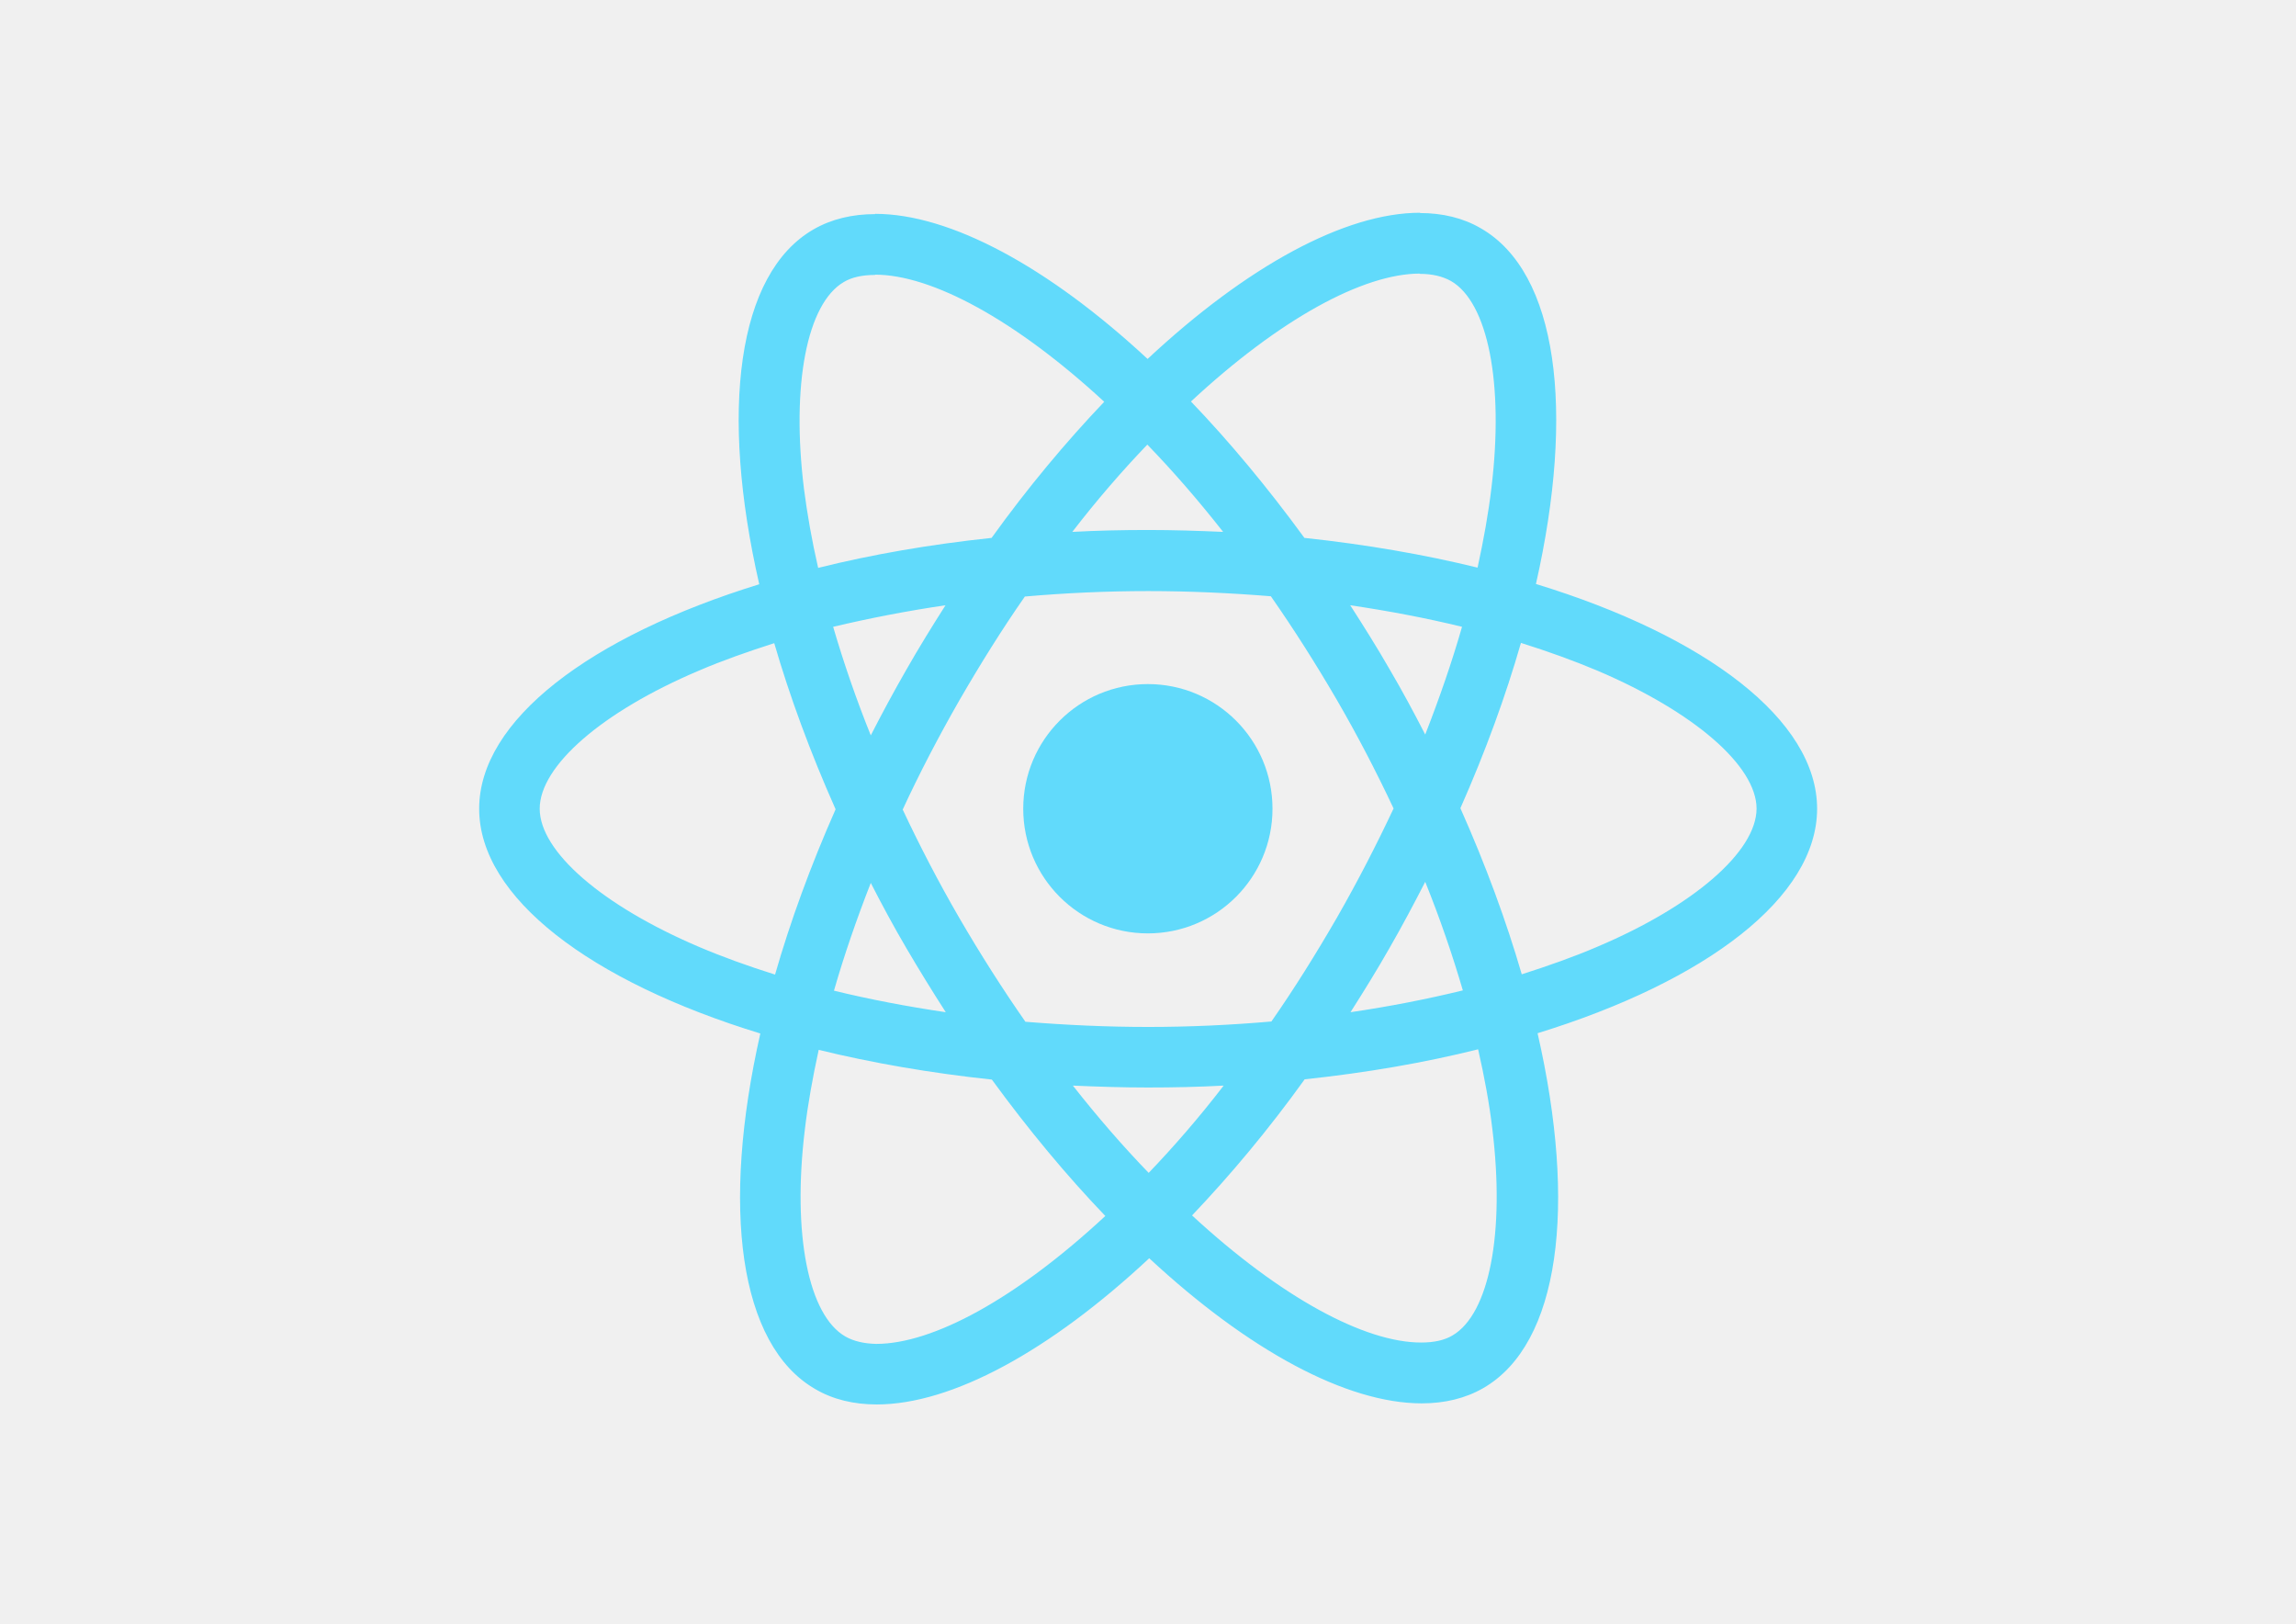
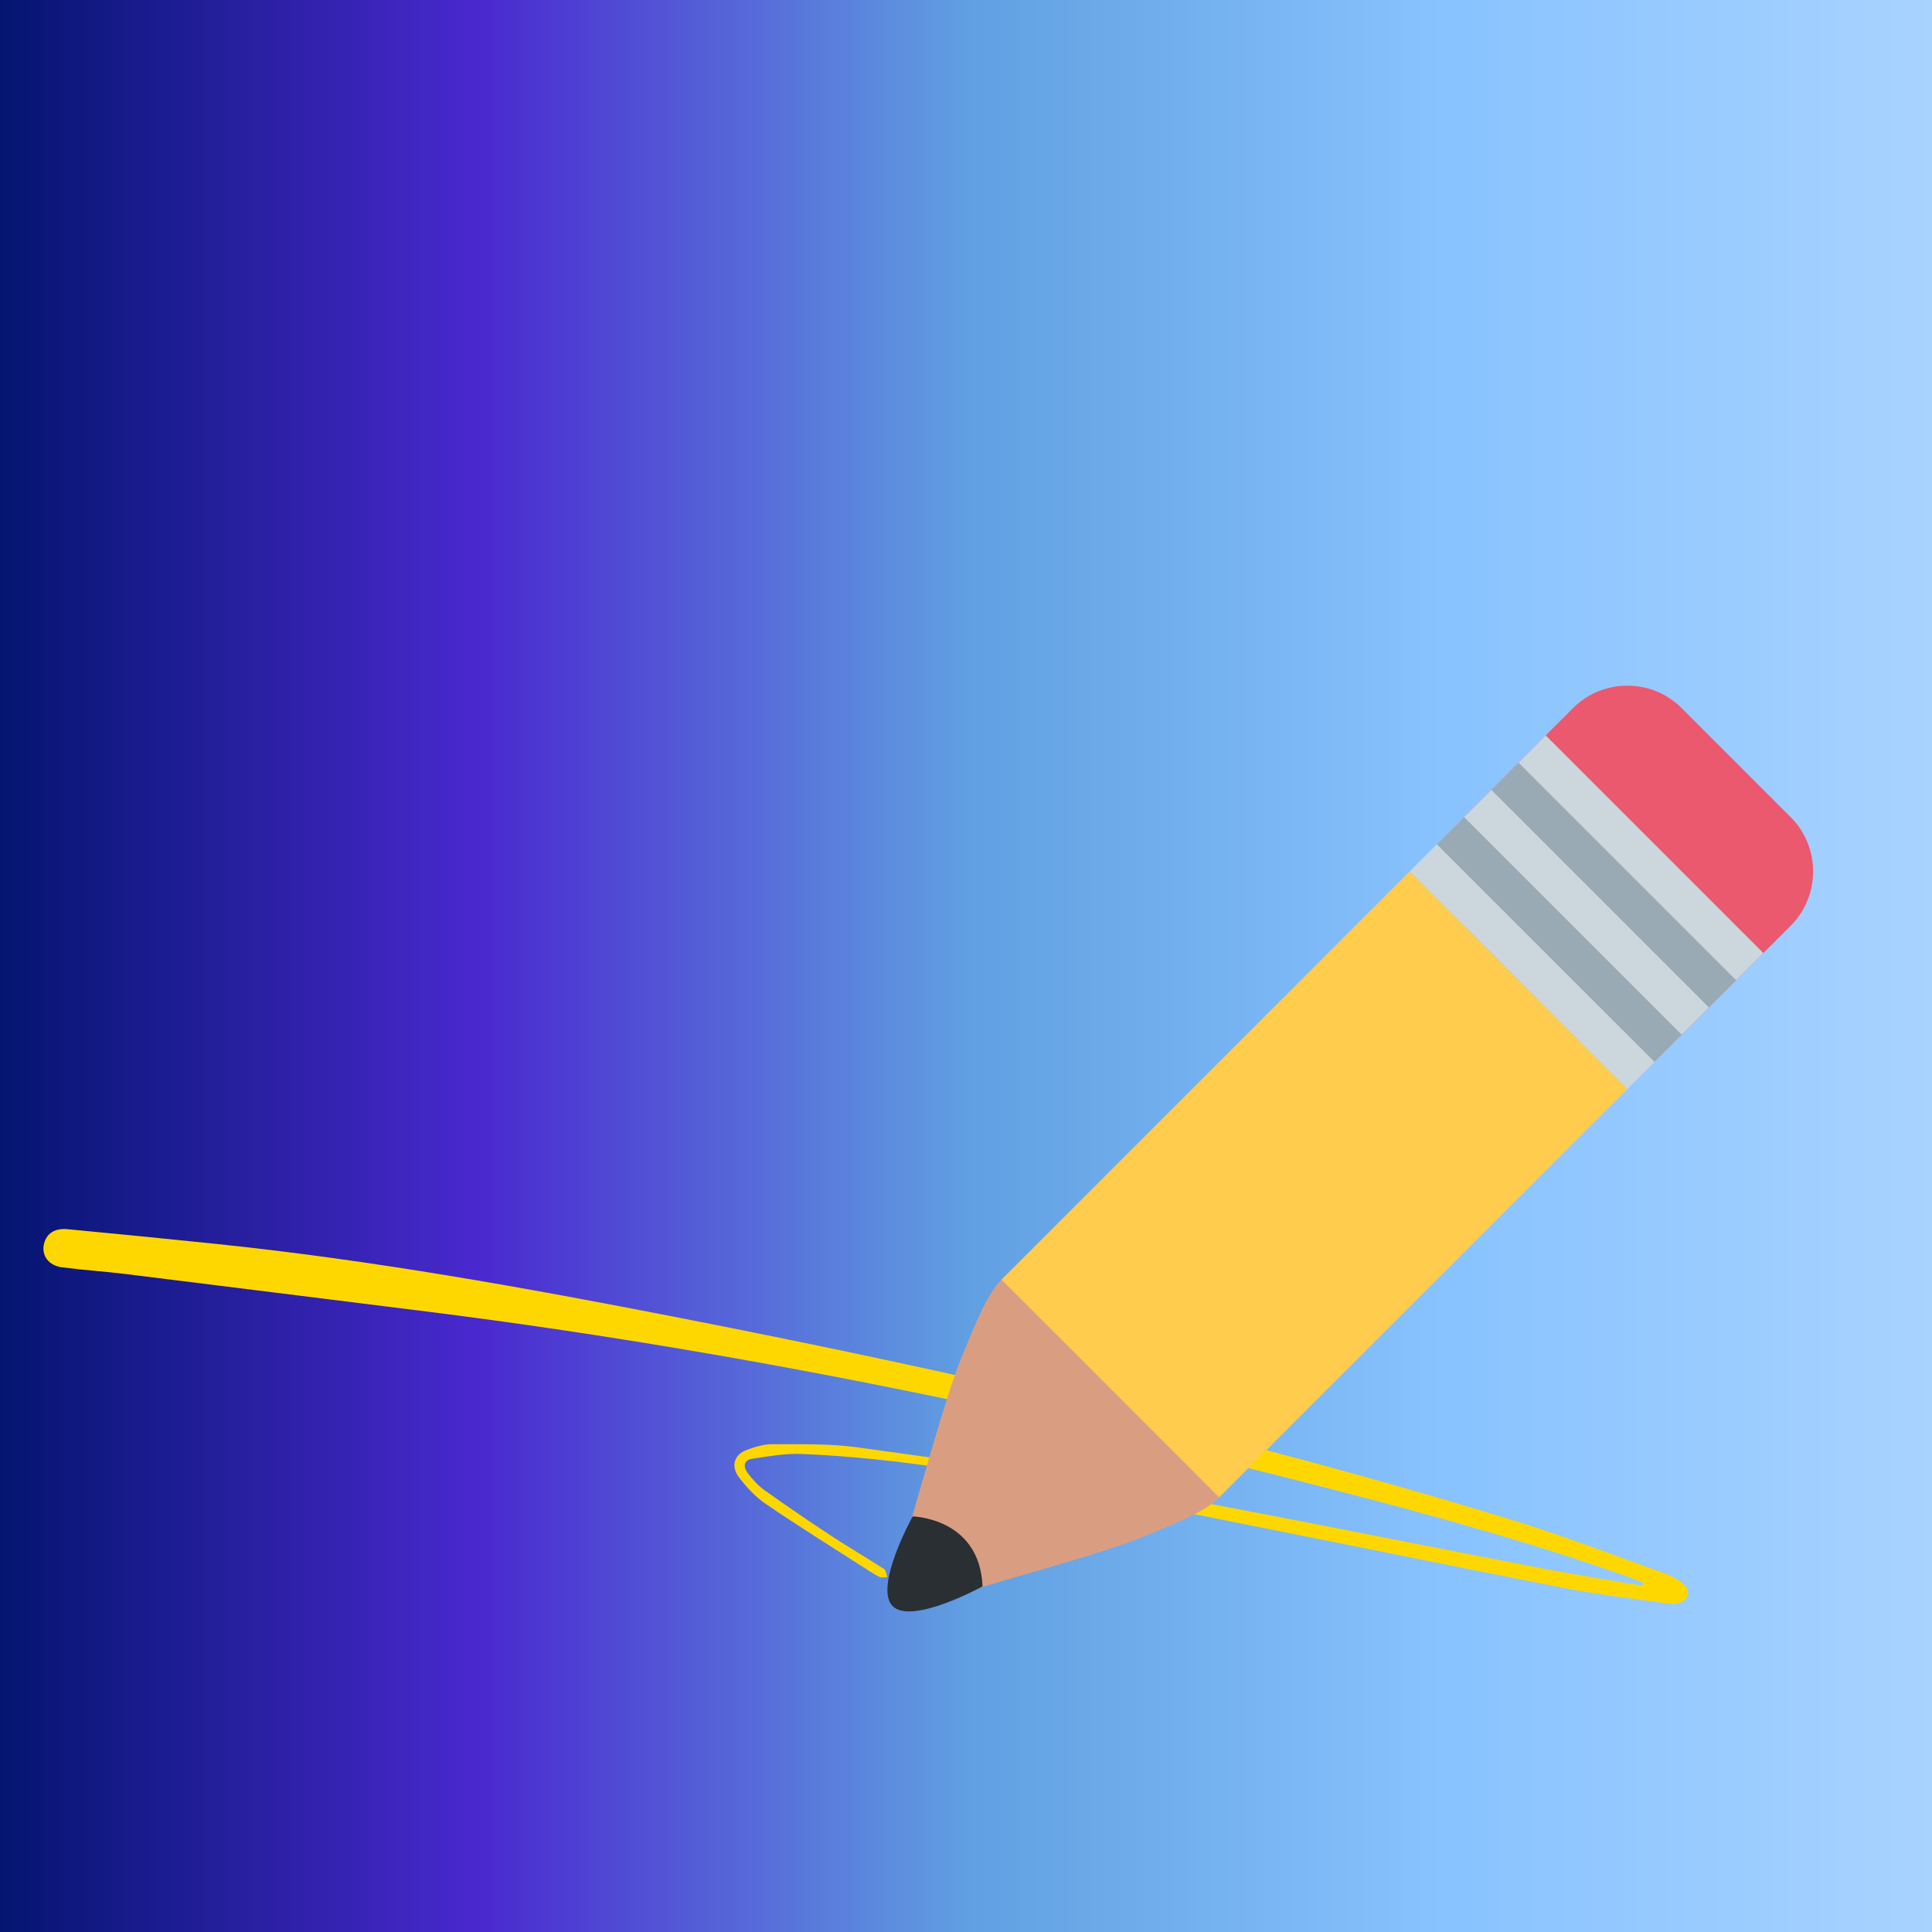
- <svg xmlns="http://www.w3.org/2000/svg" viewBox="0 0 841.9 595.3">
-   <g fill="#61DAFB">
-     <path d="M666.3 296.5c0-32.5-40.7-63.3-103.1-82.4 14.4-63.6 8-114.2-20.2-130.4-6.5-3.8-14.1-5.6-22.4-5.6v22.3c4.6 0 8.3.9 11.4 2.6 13.6 7.8 19.5 37.5 14.9 75.7-1.1 9.4-2.9 19.3-5.1 29.4-19.6-4.8-41-8.5-63.5-10.9-13.5-18.5-27.5-35.3-41.6-50 32.6-30.3 63.2-46.9 84-46.9V78c-27.5 0-63.5 19.6-99.9 53.6-36.4-33.8-72.4-53.2-99.9-53.2v22.3c20.7 0 51.4 16.5 84 46.6-14 14.7-28 31.4-41.3 49.9-22.6 2.4-44 6.1-63.6 11-2.3-10-4-19.7-5.2-29-4.7-38.2 1.1-67.9 14.6-75.8 3-1.8 6.9-2.6 11.5-2.6V78.5c-8.4 0-16 1.8-22.6 5.6-28.1 16.2-34.4 66.7-19.9 130.1-62.2 19.2-102.7 49.9-102.7 82.3 0 32.5 40.7 63.3 103.1 82.4-14.4 63.6-8 114.2 20.2 130.4 6.5 3.8 14.1 5.6 22.5 5.6 27.5 0 63.5-19.6 99.9-53.6 36.4 33.8 72.4 53.2 99.9 53.2 8.4 0 16-1.8 22.6-5.6 28.1-16.2 34.4-66.7 19.9-130.1 62-19.1 102.5-49.9 102.5-82.3zm-130.2-66.7c-3.7 12.9-8.3 26.2-13.5 39.5-4.1-8-8.4-16-13.1-24-4.6-8-9.5-15.8-14.4-23.4 14.2 2.1 27.9 4.7 41 7.9zm-45.8 106.5c-7.8 13.5-15.8 26.3-24.1 38.2-14.9 1.3-30 2-45.2 2-15.1 0-30.2-.7-45-1.9-8.3-11.9-16.4-24.6-24.2-38-7.6-13.1-14.5-26.4-20.8-39.8 6.2-13.4 13.2-26.8 20.7-39.9 7.8-13.5 15.8-26.3 24.1-38.2 14.9-1.3 30-2 45.2-2 15.1 0 30.2.7 45 1.9 8.3 11.9 16.4 24.6 24.2 38 7.6 13.1 14.5 26.4 20.8 39.8-6.3 13.4-13.2 26.8-20.7 39.9zm32.3-13c5.4 13.4 10 26.8 13.8 39.8-13.1 3.2-26.9 5.9-41.2 8 4.9-7.7 9.8-15.6 14.4-23.7 4.6-8 8.9-16.1 13-24.1zM421.2 430c-9.3-9.6-18.6-20.3-27.8-32 9 .4 18.2.7 27.5.7 9.4 0 18.7-.2 27.8-.7-9 11.7-18.3 22.4-27.5 32zm-74.4-58.9c-14.2-2.1-27.9-4.7-41-7.9 3.7-12.9 8.3-26.2 13.5-39.5 4.1 8 8.4 16 13.1 24 4.7 8 9.5 15.8 14.4 23.4zM420.7 163c9.3 9.6 18.6 20.3 27.8 32-9-.4-18.2-.7-27.5-.7-9.4 0-18.7.2-27.8.7 9-11.7 18.3-22.4 27.5-32zm-74 58.9c-4.9 7.7-9.8 15.6-14.4 23.7-4.6 8-8.9 16-13 24-5.4-13.4-10-26.8-13.8-39.8 13.1-3.1 26.9-5.8 41.2-7.9zm-90.5 125.2c-35.4-15.1-58.3-34.9-58.3-50.6 0-15.7 22.9-35.6 58.3-50.6 8.6-3.7 18-7 27.7-10.1 5.7 19.6 13.2 40 22.5 60.9-9.2 20.8-16.6 41.1-22.2 60.6-9.9-3.1-19.3-6.5-28-10.2zM310 490c-13.6-7.8-19.5-37.5-14.9-75.7 1.1-9.4 2.9-19.3 5.1-29.4 19.6 4.8 41 8.5 63.5 10.9 13.5 18.5 27.5 35.3 41.6 50-32.6 30.3-63.2 46.9-84 46.9-4.5-.1-8.3-1-11.3-2.7zm237.2-76.2c4.7 38.2-1.1 67.9-14.6 75.8-3 1.8-6.9 2.6-11.5 2.6-20.7 0-51.4-16.5-84-46.6 14-14.7 28-31.4 41.3-49.9 22.6-2.4 44-6.1 63.6-11 2.3 10.1 4.1 19.8 5.2 29.1zm38.5-66.7c-8.6 3.7-18 7-27.7 10.1-5.7-19.6-13.2-40-22.5-60.9 9.2-20.8 16.6-41.1 22.2-60.6 9.9 3.1 19.3 6.5 28.1 10.2 35.4 15.1 58.3 34.9 58.3 50.6-.1 15.7-23 35.6-58.4 50.6zM320.8 78.4z" />
-     <circle cx="420.9" cy="296.5" r="45.7" />
-     <path d="M520.5 78.1z" />
+ <svg xmlns="http://www.w3.org/2000/svg" width="1080" zoomAndPan="magnify" viewBox="0 0 810 810" height="1080" preserveAspectRatio="xMidYMid meet" version="1.0">
+   <defs>
+     <linearGradient x1="0" gradientTransform="matrix(0.75, 0, 0, 0.75, 0.0000035, 0.00002)" y1="540" x2="1080" gradientUnits="userSpaceOnUse" y2="540" id="f36e0fce90">
+       <stop stop-opacity="1" stop-color="rgb(1.599%, 8.199%, 43.9%)" offset="0" />
+       <stop stop-opacity="1" stop-color="rgb(2.026%, 8.322%, 44.482%)" offset="0.004" />
+       <stop stop-opacity="1" stop-color="rgb(2.455%, 8.446%, 45.065%)" offset="0.008" />
+       <stop stop-opacity="1" stop-color="rgb(2.882%, 8.569%, 45.648%)" offset="0.012" />
+       <stop stop-opacity="1" stop-color="rgb(3.311%, 8.693%, 46.231%)" offset="0.016" />
+       <stop stop-opacity="1" stop-color="rgb(3.74%, 8.817%, 46.814%)" offset="0.02" />
+       <stop stop-opacity="1" stop-color="rgb(4.169%, 8.94%, 47.397%)" offset="0.023" />
+       <stop stop-opacity="1" stop-color="rgb(4.596%, 9.064%, 47.978%)" offset="0.027" />
+       <stop stop-opacity="1" stop-color="rgb(5.025%, 9.187%, 48.561%)" offset="0.031" />
+       <stop stop-opacity="1" stop-color="rgb(5.452%, 9.309%, 49.144%)" offset="0.035" />
+       <stop stop-opacity="1" stop-color="rgb(5.881%, 9.433%, 49.727%)" offset="0.039" />
+       <stop stop-opacity="1" stop-color="rgb(6.308%, 9.557%, 50.31%)" offset="0.043" />
+       <stop stop-opacity="1" stop-color="rgb(6.737%, 9.68%, 50.893%)" offset="0.047" />
+       <stop stop-opacity="1" stop-color="rgb(7.164%, 9.804%, 51.476%)" offset="0.051" />
+       <stop stop-opacity="1" stop-color="rgb(7.593%, 9.927%, 52.058%)" offset="0.055" />
+       <stop stop-opacity="1" stop-color="rgb(8.02%, 10.051%, 52.641%)" offset="0.059" />
+       <stop stop-opacity="1" stop-color="rgb(8.449%, 10.175%, 53.224%)" offset="0.062" />
+       <stop stop-opacity="1" stop-color="rgb(8.876%, 10.298%, 53.807%)" offset="0.066" />
+       <stop stop-opacity="1" stop-color="rgb(9.305%, 10.422%, 54.39%)" offset="0.07" />
+       <stop stop-opacity="1" stop-color="rgb(9.734%, 10.544%, 54.973%)" offset="0.074" />
+       <stop stop-opacity="1" stop-color="rgb(10.162%, 10.667%, 55.556%)" offset="0.078" />
+       <stop stop-opacity="1" stop-color="rgb(10.59%, 10.791%, 56.139%)" offset="0.082" />
+       <stop stop-opacity="1" stop-color="rgb(11.018%, 10.915%, 56.721%)" offset="0.086" />
+       <stop stop-opacity="1" stop-color="rgb(11.446%, 11.038%, 57.304%)" offset="0.09" />
+       <stop stop-opacity="1" stop-color="rgb(11.874%, 11.162%, 57.887%)" offset="0.094" />
+       <stop stop-opacity="1" stop-color="rgb(12.302%, 11.285%, 58.47%)" offset="0.098" />
+       <stop stop-opacity="1" stop-color="rgb(12.73%, 11.409%, 59.053%)" offset="0.102" />
+       <stop stop-opacity="1" stop-color="rgb(13.158%, 11.533%, 59.634%)" offset="0.105" />
+       <stop stop-opacity="1" stop-color="rgb(13.586%, 11.656%, 60.217%)" offset="0.109" />
+       <stop stop-opacity="1" stop-color="rgb(14.014%, 11.778%, 60.8%)" offset="0.113" />
+       <stop stop-opacity="1" stop-color="rgb(14.442%, 11.902%, 61.383%)" offset="0.117" />
+       <stop stop-opacity="1" stop-color="rgb(14.871%, 12.025%, 61.966%)" offset="0.121" />
+       <stop stop-opacity="1" stop-color="rgb(15.3%, 12.149%, 62.549%)" offset="0.125" />
+       <stop stop-opacity="1" stop-color="rgb(15.727%, 12.273%, 63.132%)" offset="0.129" />
+       <stop stop-opacity="1" stop-color="rgb(16.156%, 12.396%, 63.715%)" offset="0.133" />
+       <stop stop-opacity="1" stop-color="rgb(16.583%, 12.52%, 64.297%)" offset="0.137" />
+       <stop stop-opacity="1" stop-color="rgb(17.012%, 12.643%, 64.88%)" offset="0.141" />
+       <stop stop-opacity="1" stop-color="rgb(17.439%, 12.766%, 65.463%)" offset="0.145" />
+       <stop stop-opacity="1" stop-color="rgb(17.868%, 12.889%, 66.046%)" offset="0.148" />
+       <stop stop-opacity="1" stop-color="rgb(18.295%, 13.013%, 66.629%)" offset="0.152" />
+       <stop stop-opacity="1" stop-color="rgb(18.724%, 13.136%, 67.212%)" offset="0.156" />
+       <stop stop-opacity="1" stop-color="rgb(19.151%, 13.26%, 67.795%)" offset="0.16" />
+       <stop stop-opacity="1" stop-color="rgb(19.58%, 13.383%, 68.378%)" offset="0.164" />
+       <stop stop-opacity="1" stop-color="rgb(20.007%, 13.507%, 68.961%)" offset="0.168" />
+       <stop stop-opacity="1" stop-color="rgb(20.436%, 13.631%, 69.543%)" offset="0.172" />
+       <stop stop-opacity="1" stop-color="rgb(20.865%, 13.754%, 70.126%)" offset="0.176" />
+       <stop stop-opacity="1" stop-color="rgb(21.294%, 13.878%, 70.709%)" offset="0.18" />
+       <stop stop-opacity="1" stop-color="rgb(21.721%, 14%, 71.291%)" offset="0.184" />
+       <stop stop-opacity="1" stop-color="rgb(22.15%, 14.124%, 71.873%)" offset="0.188" />
+       <stop stop-opacity="1" stop-color="rgb(22.577%, 14.247%, 72.456%)" offset="0.191" />
+       <stop stop-opacity="1" stop-color="rgb(23.006%, 14.371%, 73.039%)" offset="0.195" />
+       <stop stop-opacity="1" stop-color="rgb(23.433%, 14.494%, 73.622%)" offset="0.199" />
+       <stop stop-opacity="1" stop-color="rgb(23.862%, 14.618%, 74.205%)" offset="0.203" />
+       <stop stop-opacity="1" stop-color="rgb(24.289%, 14.742%, 74.788%)" offset="0.207" />
+       <stop stop-opacity="1" stop-color="rgb(24.718%, 14.865%, 75.371%)" offset="0.211" />
+       <stop stop-opacity="1" stop-color="rgb(25.145%, 14.989%, 75.954%)" offset="0.215" />
+       <stop stop-opacity="1" stop-color="rgb(25.574%, 15.112%, 76.537%)" offset="0.219" />
+       <stop stop-opacity="1" stop-color="rgb(26.001%, 15.234%, 77.119%)" offset="0.223" />
+       <stop stop-opacity="1" stop-color="rgb(26.43%, 15.358%, 77.702%)" offset="0.227" />
+       <stop stop-opacity="1" stop-color="rgb(26.859%, 15.482%, 78.285%)" offset="0.23" />
+       <stop stop-opacity="1" stop-color="rgb(27.287%, 15.605%, 78.868%)" offset="0.234" />
+       <stop stop-opacity="1" stop-color="rgb(27.715%, 15.729%, 79.451%)" offset="0.238" />
+       <stop stop-opacity="1" stop-color="rgb(28.143%, 15.852%, 80.034%)" offset="0.242" />
+       <stop stop-opacity="1" stop-color="rgb(28.571%, 15.976%, 80.617%)" offset="0.246" />
+       <stop stop-opacity="1" stop-color="rgb(28.999%, 16.1%, 81.2%)" offset="0.25" />
+       <stop stop-opacity="1" stop-color="rgb(29.134%, 16.823%, 81.308%)" offset="0.254" />
+       <stop stop-opacity="1" stop-color="rgb(29.268%, 17.546%, 81.418%)" offset="0.258" />
+       <stop stop-opacity="1" stop-color="rgb(29.402%, 18.269%, 81.526%)" offset="0.262" />
+       <stop stop-opacity="1" stop-color="rgb(29.536%, 18.993%, 81.636%)" offset="0.266" />
+       <stop stop-opacity="1" stop-color="rgb(29.671%, 19.716%, 81.746%)" offset="0.27" />
+       <stop stop-opacity="1" stop-color="rgb(29.805%, 20.439%, 81.856%)" offset="0.273" />
+       <stop stop-opacity="1" stop-color="rgb(29.939%, 21.162%, 81.964%)" offset="0.277" />
+       <stop stop-opacity="1" stop-color="rgb(30.074%, 21.887%, 82.074%)" offset="0.281" />
+       <stop stop-opacity="1" stop-color="rgb(30.208%, 22.61%, 82.184%)" offset="0.285" />
+       <stop stop-opacity="1" stop-color="rgb(30.344%, 23.334%, 82.294%)" offset="0.289" />
+       <stop stop-opacity="1" stop-color="rgb(30.478%, 24.057%, 82.402%)" offset="0.293" />
+       <stop stop-opacity="1" stop-color="rgb(30.612%, 24.78%, 82.512%)" offset="0.297" />
+       <stop stop-opacity="1" stop-color="rgb(30.746%, 25.504%, 82.62%)" offset="0.301" />
+       <stop stop-opacity="1" stop-color="rgb(30.881%, 26.227%, 82.73%)" offset="0.305" />
+       <stop stop-opacity="1" stop-color="rgb(31.015%, 26.95%, 82.84%)" offset="0.309" />
+       <stop stop-opacity="1" stop-color="rgb(31.149%, 27.675%, 82.95%)" offset="0.312" />
+       <stop stop-opacity="1" stop-color="rgb(31.284%, 28.398%, 83.058%)" offset="0.316" />
+       <stop stop-opacity="1" stop-color="rgb(31.418%, 29.121%, 83.168%)" offset="0.32" />
+       <stop stop-opacity="1" stop-color="rgb(31.552%, 29.845%, 83.276%)" offset="0.324" />
+       <stop stop-opacity="1" stop-color="rgb(31.686%, 30.568%, 83.386%)" offset="0.328" />
+       <stop stop-opacity="1" stop-color="rgb(31.821%, 31.291%, 83.496%)" offset="0.332" />
+       <stop stop-opacity="1" stop-color="rgb(31.955%, 32.014%, 83.606%)" offset="0.336" />
+       <stop stop-opacity="1" stop-color="rgb(32.089%, 32.738%, 83.714%)" offset="0.34" />
+       <stop stop-opacity="1" stop-color="rgb(32.224%, 33.461%, 83.824%)" offset="0.344" />
+       <stop stop-opacity="1" stop-color="rgb(32.358%, 34.184%, 83.932%)" offset="0.348" />
+       <stop stop-opacity="1" stop-color="rgb(32.494%, 34.909%, 84.042%)" offset="0.352" />
+       <stop stop-opacity="1" stop-color="rgb(32.628%, 35.632%, 84.152%)" offset="0.355" />
+       <stop stop-opacity="1" stop-color="rgb(32.762%, 36.356%, 84.262%)" offset="0.359" />
+       <stop stop-opacity="1" stop-color="rgb(32.896%, 37.079%, 84.37%)" offset="0.363" />
+       <stop stop-opacity="1" stop-color="rgb(33.031%, 37.802%, 84.48%)" offset="0.367" />
+       <stop stop-opacity="1" stop-color="rgb(33.165%, 38.525%, 84.589%)" offset="0.371" />
+       <stop stop-opacity="1" stop-color="rgb(33.299%, 39.249%, 84.698%)" offset="0.375" />
+       <stop stop-opacity="1" stop-color="rgb(33.434%, 39.972%, 84.808%)" offset="0.379" />
+       <stop stop-opacity="1" stop-color="rgb(33.568%, 40.697%, 84.918%)" offset="0.383" />
+       <stop stop-opacity="1" stop-color="rgb(33.702%, 41.42%, 85.027%)" offset="0.387" />
+       <stop stop-opacity="1" stop-color="rgb(33.836%, 42.143%, 85.136%)" offset="0.391" />
+       <stop stop-opacity="1" stop-color="rgb(33.971%, 42.867%, 85.246%)" offset="0.395" />
+       <stop stop-opacity="1" stop-color="rgb(34.105%, 43.59%, 85.356%)" offset="0.398" />
+       <stop stop-opacity="1" stop-color="rgb(34.239%, 44.313%, 85.464%)" offset="0.402" />
+       <stop stop-opacity="1" stop-color="rgb(34.373%, 45.036%, 85.574%)" offset="0.406" />
+       <stop stop-opacity="1" stop-color="rgb(34.508%, 45.76%, 85.683%)" offset="0.41" />
+       <stop stop-opacity="1" stop-color="rgb(34.644%, 46.483%, 85.793%)" offset="0.414" />
+       <stop stop-opacity="1" stop-color="rgb(34.778%, 47.206%, 85.902%)" offset="0.418" />
+       <stop stop-opacity="1" stop-color="rgb(34.912%, 47.931%, 86.012%)" offset="0.422" />
+       <stop stop-opacity="1" stop-color="rgb(35.046%, 48.654%, 86.121%)" offset="0.426" />
+       <stop stop-opacity="1" stop-color="rgb(35.181%, 49.377%, 86.23%)" offset="0.43" />
+       <stop stop-opacity="1" stop-color="rgb(35.315%, 50.101%, 86.339%)" offset="0.434" />
+       <stop stop-opacity="1" stop-color="rgb(35.449%, 50.824%, 86.449%)" offset="0.438" />
+       <stop stop-opacity="1" stop-color="rgb(35.583%, 51.547%, 86.559%)" offset="0.441" />
+       <stop stop-opacity="1" stop-color="rgb(35.718%, 52.271%, 86.668%)" offset="0.445" />
+       <stop stop-opacity="1" stop-color="rgb(35.852%, 52.994%, 86.777%)" offset="0.449" />
+       <stop stop-opacity="1" stop-color="rgb(35.986%, 53.719%, 86.887%)" offset="0.453" />
+       <stop stop-opacity="1" stop-color="rgb(36.121%, 54.442%, 86.995%)" offset="0.457" />
+       <stop stop-opacity="1" stop-color="rgb(36.255%, 55.165%, 87.105%)" offset="0.461" />
+       <stop stop-opacity="1" stop-color="rgb(36.389%, 55.888%, 87.215%)" offset="0.465" />
+       <stop stop-opacity="1" stop-color="rgb(36.525%, 56.612%, 87.325%)" offset="0.469" />
+       <stop stop-opacity="1" stop-color="rgb(36.659%, 57.335%, 87.433%)" offset="0.473" />
+       <stop stop-opacity="1" stop-color="rgb(36.794%, 58.058%, 87.543%)" offset="0.477" />
+       <stop stop-opacity="1" stop-color="rgb(36.928%, 58.781%, 87.653%)" offset="0.48" />
+       <stop stop-opacity="1" stop-color="rgb(37.062%, 59.506%, 87.762%)" offset="0.484" />
+       <stop stop-opacity="1" stop-color="rgb(37.196%, 60.229%, 87.871%)" offset="0.488" />
+       <stop stop-opacity="1" stop-color="rgb(37.331%, 60.953%, 87.981%)" offset="0.492" />
+       <stop stop-opacity="1" stop-color="rgb(37.465%, 61.676%, 88.089%)" offset="0.496" />
+       <stop stop-opacity="1" stop-color="rgb(37.599%, 62.399%, 88.199%)" offset="0.5" />
+       <stop stop-opacity="1" stop-color="rgb(37.851%, 62.619%, 88.383%)" offset="0.504" />
+       <stop stop-opacity="1" stop-color="rgb(38.103%, 62.84%, 88.568%)" offset="0.508" />
+       <stop stop-opacity="1" stop-color="rgb(38.353%, 63.06%, 88.753%)" offset="0.512" />
+       <stop stop-opacity="1" stop-color="rgb(38.605%, 63.28%, 88.937%)" offset="0.516" />
+       <stop stop-opacity="1" stop-color="rgb(38.857%, 63.499%, 89.12%)" offset="0.52" />
+       <stop stop-opacity="1" stop-color="rgb(39.108%, 63.721%, 89.305%)" offset="0.523" />
+       <stop stop-opacity="1" stop-color="rgb(39.36%, 63.94%, 89.49%)" offset="0.527" />
+       <stop stop-opacity="1" stop-color="rgb(39.612%, 64.162%, 89.674%)" offset="0.531" />
+       <stop stop-opacity="1" stop-color="rgb(39.864%, 64.381%, 89.859%)" offset="0.535" />
+       <stop stop-opacity="1" stop-color="rgb(40.115%, 64.603%, 90.044%)" offset="0.539" />
+       <stop stop-opacity="1" stop-color="rgb(40.366%, 64.822%, 90.227%)" offset="0.543" />
+       <stop stop-opacity="1" stop-color="rgb(40.617%, 65.044%, 90.411%)" offset="0.547" />
+       <stop stop-opacity="1" stop-color="rgb(40.869%, 65.263%, 90.596%)" offset="0.551" />
+       <stop stop-opacity="1" stop-color="rgb(41.121%, 65.483%, 90.781%)" offset="0.555" />
+       <stop stop-opacity="1" stop-color="rgb(41.373%, 65.703%, 90.965%)" offset="0.559" />
+       <stop stop-opacity="1" stop-color="rgb(41.624%, 65.924%, 91.15%)" offset="0.562" />
+       <stop stop-opacity="1" stop-color="rgb(41.876%, 66.144%, 91.333%)" offset="0.566" />
+       <stop stop-opacity="1" stop-color="rgb(42.128%, 66.365%, 91.518%)" offset="0.57" />
+       <stop stop-opacity="1" stop-color="rgb(42.378%, 66.585%, 91.702%)" offset="0.574" />
+       <stop stop-opacity="1" stop-color="rgb(42.63%, 66.806%, 91.887%)" offset="0.578" />
+       <stop stop-opacity="1" stop-color="rgb(42.882%, 67.026%, 92.072%)" offset="0.582" />
+       <stop stop-opacity="1" stop-color="rgb(43.134%, 67.245%, 92.256%)" offset="0.586" />
+       <stop stop-opacity="1" stop-color="rgb(43.385%, 67.465%, 92.439%)" offset="0.59" />
+       <stop stop-opacity="1" stop-color="rgb(43.637%, 67.686%, 92.624%)" offset="0.594" />
+       <stop stop-opacity="1" stop-color="rgb(43.887%, 67.906%, 92.809%)" offset="0.598" />
+       <stop stop-opacity="1" stop-color="rgb(44.139%, 68.127%, 92.993%)" offset="0.602" />
+       <stop stop-opacity="1" stop-color="rgb(44.391%, 68.347%, 93.178%)" offset="0.605" />
+       <stop stop-opacity="1" stop-color="rgb(44.643%, 68.568%, 93.362%)" offset="0.609" />
+       <stop stop-opacity="1" stop-color="rgb(44.894%, 68.788%, 93.546%)" offset="0.613" />
+       <stop stop-opacity="1" stop-color="rgb(45.146%, 69.008%, 93.73%)" offset="0.617" />
+       <stop stop-opacity="1" stop-color="rgb(45.398%, 69.228%, 93.915%)" offset="0.621" />
+       <stop stop-opacity="1" stop-color="rgb(45.65%, 69.449%, 94.099%)" offset="0.625" />
+       <stop stop-opacity="1" stop-color="rgb(45.9%, 69.669%, 94.284%)" offset="0.629" />
+       <stop stop-opacity="1" stop-color="rgb(46.152%, 69.89%, 94.469%)" offset="0.633" />
+       <stop stop-opacity="1" stop-color="rgb(46.404%, 70.11%, 94.652%)" offset="0.637" />
+       <stop stop-opacity="1" stop-color="rgb(46.655%, 70.331%, 94.836%)" offset="0.641" />
+       <stop stop-opacity="1" stop-color="rgb(46.907%, 70.551%, 95.021%)" offset="0.645" />
+       <stop stop-opacity="1" stop-color="rgb(47.159%, 70.772%, 95.206%)" offset="0.648" />
+       <stop stop-opacity="1" stop-color="rgb(47.411%, 70.992%, 95.39%)" offset="0.652" />
+       <stop stop-opacity="1" stop-color="rgb(47.662%, 71.211%, 95.575%)" offset="0.656" />
+       <stop stop-opacity="1" stop-color="rgb(47.913%, 71.431%, 95.758%)" offset="0.66" />
+       <stop stop-opacity="1" stop-color="rgb(48.164%, 71.652%, 95.943%)" offset="0.664" />
+       <stop stop-opacity="1" stop-color="rgb(48.416%, 71.872%, 96.127%)" offset="0.668" />
+       <stop stop-opacity="1" stop-color="rgb(48.668%, 72.093%, 96.312%)" offset="0.672" />
+       <stop stop-opacity="1" stop-color="rgb(48.92%, 72.313%, 96.497%)" offset="0.676" />
+       <stop stop-opacity="1" stop-color="rgb(49.171%, 72.534%, 96.681%)" offset="0.68" />
+       <stop stop-opacity="1" stop-color="rgb(49.423%, 72.754%, 96.864%)" offset="0.684" />
+       <stop stop-opacity="1" stop-color="rgb(49.675%, 72.974%, 97.049%)" offset="0.688" />
+       <stop stop-opacity="1" stop-color="rgb(49.925%, 73.193%, 97.234%)" offset="0.691" />
+       <stop stop-opacity="1" stop-color="rgb(50.177%, 73.415%, 97.418%)" offset="0.695" />
+       <stop stop-opacity="1" stop-color="rgb(50.429%, 73.634%, 97.603%)" offset="0.699" />
+       <stop stop-opacity="1" stop-color="rgb(50.681%, 73.856%, 97.787%)" offset="0.703" />
+       <stop stop-opacity="1" stop-color="rgb(50.932%, 74.075%, 97.971%)" offset="0.707" />
+       <stop stop-opacity="1" stop-color="rgb(51.184%, 74.297%, 98.155%)" offset="0.711" />
+       <stop stop-opacity="1" stop-color="rgb(51.434%, 74.516%, 98.34%)" offset="0.715" />
+       <stop stop-opacity="1" stop-color="rgb(51.686%, 74.736%, 98.524%)" offset="0.719" />
+       <stop stop-opacity="1" stop-color="rgb(51.938%, 74.956%, 98.709%)" offset="0.723" />
+       <stop stop-opacity="1" stop-color="rgb(52.19%, 75.177%, 98.894%)" offset="0.727" />
+       <stop stop-opacity="1" stop-color="rgb(52.441%, 75.397%, 99.077%)" offset="0.73" />
+       <stop stop-opacity="1" stop-color="rgb(52.693%, 75.618%, 99.261%)" offset="0.734" />
+       <stop stop-opacity="1" stop-color="rgb(52.945%, 75.838%, 99.446%)" offset="0.738" />
+       <stop stop-opacity="1" stop-color="rgb(53.197%, 76.059%, 99.631%)" offset="0.742" />
+       <stop stop-opacity="1" stop-color="rgb(53.447%, 76.279%, 99.814%)" offset="0.746" />
+       <stop stop-opacity="1" stop-color="rgb(53.699%, 76.5%, 99.998%)" offset="0.75" />
+       <stop stop-opacity="1" stop-color="rgb(53.889%, 76.596%, 99.998%)" offset="0.758" />
+       <stop stop-opacity="1" stop-color="rgb(54.271%, 76.79%, 100%)" offset="0.766" />
+       <stop stop-opacity="1" stop-color="rgb(54.652%, 76.982%, 100%)" offset="0.773" />
+       <stop stop-opacity="1" stop-color="rgb(55.034%, 77.176%, 100%)" offset="0.781" />
+       <stop stop-opacity="1" stop-color="rgb(55.415%, 77.37%, 100%)" offset="0.789" />
+       <stop stop-opacity="1" stop-color="rgb(55.795%, 77.563%, 100%)" offset="0.797" />
+       <stop stop-opacity="1" stop-color="rgb(56.177%, 77.757%, 100%)" offset="0.805" />
+       <stop stop-opacity="1" stop-color="rgb(56.558%, 77.951%, 100%)" offset="0.812" />
+       <stop stop-opacity="1" stop-color="rgb(56.94%, 78.145%, 100%)" offset="0.82" />
+       <stop stop-opacity="1" stop-color="rgb(57.321%, 78.339%, 100%)" offset="0.828" />
+       <stop stop-opacity="1" stop-color="rgb(57.703%, 78.532%, 100%)" offset="0.836" />
+       <stop stop-opacity="1" stop-color="rgb(58.084%, 78.726%, 100%)" offset="0.844" />
+       <stop stop-opacity="1" stop-color="rgb(58.464%, 78.92%, 100%)" offset="0.852" />
+       <stop stop-opacity="1" stop-color="rgb(58.846%, 79.114%, 100%)" offset="0.859" />
+       <stop stop-opacity="1" stop-color="rgb(59.227%, 79.308%, 100%)" offset="0.867" />
+       <stop stop-opacity="1" stop-color="rgb(59.608%, 79.501%, 100%)" offset="0.875" />
+       <stop stop-opacity="1" stop-color="rgb(59.99%, 79.695%, 100%)" offset="0.883" />
+       <stop stop-opacity="1" stop-color="rgb(60.371%, 79.889%, 100%)" offset="0.891" />
+       <stop stop-opacity="1" stop-color="rgb(60.753%, 80.083%, 100%)" offset="0.898" />
+       <stop stop-opacity="1" stop-color="rgb(61.133%, 80.276%, 100%)" offset="0.906" />
+       <stop stop-opacity="1" stop-color="rgb(61.514%, 80.47%, 100%)" offset="0.914" />
+       <stop stop-opacity="1" stop-color="rgb(61.896%, 80.664%, 100%)" offset="0.922" />
+       <stop stop-opacity="1" stop-color="rgb(62.277%, 80.858%, 100%)" offset="0.93" />
+       <stop stop-opacity="1" stop-color="rgb(62.659%, 81.052%, 100%)" offset="0.938" />
+       <stop stop-opacity="1" stop-color="rgb(63.04%, 81.245%, 100%)" offset="0.945" />
+       <stop stop-opacity="1" stop-color="rgb(63.422%, 81.439%, 100%)" offset="0.953" />
+       <stop stop-opacity="1" stop-color="rgb(63.802%, 81.633%, 100%)" offset="0.961" />
+       <stop stop-opacity="1" stop-color="rgb(64.183%, 81.827%, 100%)" offset="0.969" />
+       <stop stop-opacity="1" stop-color="rgb(64.565%, 82.021%, 100%)" offset="0.977" />
+       <stop stop-opacity="1" stop-color="rgb(64.946%, 82.214%, 100%)" offset="0.984" />
+       <stop stop-opacity="1" stop-color="rgb(65.327%, 82.408%, 100%)" offset="0.992" />
+       <stop stop-opacity="1" stop-color="rgb(65.709%, 82.602%, 100%)" offset="1" />
+     </linearGradient>
+     <clipPath id="64bbe62ece">
+       <path d="M 18 515 L 708 515 L 708 673 L 18 673 Z M 18 515 " clip-rule="nonzero" />
+     </clipPath>
+     <clipPath id="79c89fb11c">
+       <path d="M 15.445 515.328 L 698.102 472.461 L 710.652 672.32 L 27.996 715.184 Z M 15.445 515.328 " clip-rule="nonzero" />
+     </clipPath>
+     <clipPath id="b4e0691a12">
+       <path d="M 697.891 472.477 L 15.234 515.34 L 27.785 715.195 L 710.441 672.332 Z M 697.891 472.477 " clip-rule="nonzero" />
+     </clipPath>
+     <clipPath id="07f5923625">
+       <path d="M 372 659 L 388 659 L 388 676 L 372 676 Z M 372 659 " clip-rule="nonzero" />
+     </clipPath>
+     <clipPath id="1f911665de">
+       <path d="M 15.445 515.328 L 698.102 472.461 L 710.652 672.32 L 27.996 715.184 Z M 15.445 515.328 " clip-rule="nonzero" />
+     </clipPath>
+     <clipPath id="f9f8be3fcd">
+       <path d="M 697.891 472.477 L 15.234 515.34 L 27.785 715.195 L 710.441 672.332 Z M 697.891 472.477 " clip-rule="nonzero" />
+     </clipPath>
+   </defs>
+   <rect x="-81" width="972" fill="#ffffff" y="-81" height="972" fill-opacity="1" />
+   <rect x="-81" fill="url(#f36e0fce90)" width="972" y="-81" height="972" />
+   <g clip-path="url(#64bbe62ece)">
+     <g clip-path="url(#79c89fb11c)">
+       <g clip-path="url(#b4e0691a12)">
+         <path fill="#ffd700" d="M 688.555 664.797 C 675.309 662.543 662.016 660.531 648.824 657.996 C 589.402 646.57 530.105 634.465 470.57 623.676 C 433.68 616.992 396.488 611.914 359.336 606.789 C 347.656 605.18 335.676 605.559 323.832 605.484 C 320.273 605.461 316.578 606.621 313.168 607.855 C 307.855 609.781 306.25 614.633 309.812 619.352 C 312.965 623.523 316.715 627.57 321.004 630.5 C 334.012 639.387 347.402 647.715 360.652 656.238 C 363.273 657.926 365.883 659.652 368.633 661.102 C 369.539 661.578 370.875 661.238 372.016 661.27 C 371.57 660.09 371.484 658.367 370.633 657.816 C 363.406 653.129 355.941 648.809 348.75 644.078 C 339.262 637.836 329.863 631.445 320.625 624.848 C 317.844 622.863 315.426 620.188 313.367 617.434 C 311.602 615.066 311.715 612.125 315.328 611.598 C 322.145 610.605 329.07 609.309 335.895 609.578 C 377.898 611.234 419.129 618.941 460.254 626.902 C 525.379 639.512 590.348 652.945 655.438 665.734 C 669.898 668.574 684.598 670.203 699.199 672.305 C 700.781 672.535 702.57 672.539 704.059 672.043 C 708.195 670.668 709.02 666.82 705.68 664.051 C 703.598 662.328 701.129 660.852 698.594 659.945 C 677.086 652.258 655.758 643.977 633.941 637.277 C 519.16 602.043 402.266 575.426 284.492 552.422 C 220.332 539.887 156.031 528.309 90.957 521.551 C 70.074 519.379 49.18 517.32 28.277 515.34 C 22.957 514.836 19.574 517.137 18.496 521.316 C 17.23 526.191 20.238 530.578 25.984 531.328 C 34.852 532.488 43.797 533.051 52.676 534.145 C 93.805 539.215 134.922 544.402 176.047 549.512 C 306.309 565.695 434.527 592.285 561.496 625.199 C 601.984 635.695 642.281 646.883 681.762 660.809 C 684.152 661.652 686.492 662.637 688.852 663.555 C 688.754 663.969 688.656 664.383 688.555 664.797 Z M 688.555 664.797 " fill-opacity="1" fill-rule="nonzero" />
+       </g>
+     </g>
  </g>
+   <g clip-path="url(#07f5923625)">
+     <g clip-path="url(#1f911665de)">
+       <g clip-path="url(#f9f8be3fcd)">
+         <path fill="#ffd700" d="M 380.742 675.109 C 384.82 674.727 387.98 670.852 387.578 666.727 C 387.164 662.496 383.496 659.496 379.258 659.914 C 374.961 660.34 372.039 663.91 372.473 668.203 C 372.902 672.434 376.578 675.504 380.742 675.109 Z M 380.742 675.109 " fill-opacity="1" fill-rule="nonzero" />
+       </g>
+     </g>
+   </g>
+   <path fill="#d99e82" d="M 377.512 652.336 C 384.598 629.328 396.184 585.988 402.973 569.484 C 408.461 556.168 413.586 542.789 419.879 536.48 C 426.176 530.184 436.887 530.676 443.348 537.117 C 443.348 537.117 470.383 555.457 480.074 567.59 C 492.207 577.25 510.57 604.352 510.57 604.352 C 517.031 610.812 517.527 621.512 511.23 627.816 C 504.922 634.113 491.539 639.238 478.215 644.727 C 461.723 651.516 418.371 663.078 395.363 670.184 C 391.43 671.391 376.309 656.266 377.512 652.336 Z M 377.512 652.336 " fill-opacity="1" fill-rule="nonzero" />
+   <path fill="#ea596e" d="M 613.812 342.547 C 601.207 355.152 601.207 375.574 613.812 388.18 L 659.441 433.82 C 672.047 446.414 692.492 446.414 705.074 433.82 L 750.715 388.18 C 763.309 375.574 763.309 355.152 750.715 342.547 L 705.086 296.918 C 692.492 284.316 672.059 284.316 659.453 296.918 Z M 613.812 342.547 " fill-opacity="1" fill-rule="nonzero" />
+   <path fill="#ffcc4d" d="M 419.879 536.48 L 465.543 582.145 L 511.129 627.754 L 682.262 456.629 L 590.992 365.371 Z M 419.879 536.48 " fill-opacity="1" fill-rule="nonzero" />
+   <path fill="#292f33" d="M 411.941 665.094 C 411.941 665.094 382.277 681.398 374.262 673.383 C 366.246 665.367 382.637 635.77 382.637 635.77 C 382.637 635.77 410.738 636.293 411.941 665.094 Z M 411.941 665.094 " fill-opacity="1" fill-rule="nonzero" />
+   <path fill="#ccd6dd" d="M 739.305 399.59 L 648.031 308.316 L 591.004 365.359 L 682.262 456.629 Z M 739.305 399.59 " fill-opacity="1" fill-rule="nonzero" />
+   <path fill="#99aab5" d="M 727.895 410.988 L 636.633 319.727 L 625.223 331.137 L 716.484 422.398 Z M 705.086 433.832 L 613.812 342.559 L 602.402 353.969 L 693.676 445.23 Z M 705.086 433.832 " fill-opacity="1" fill-rule="nonzero" />
</svg>
